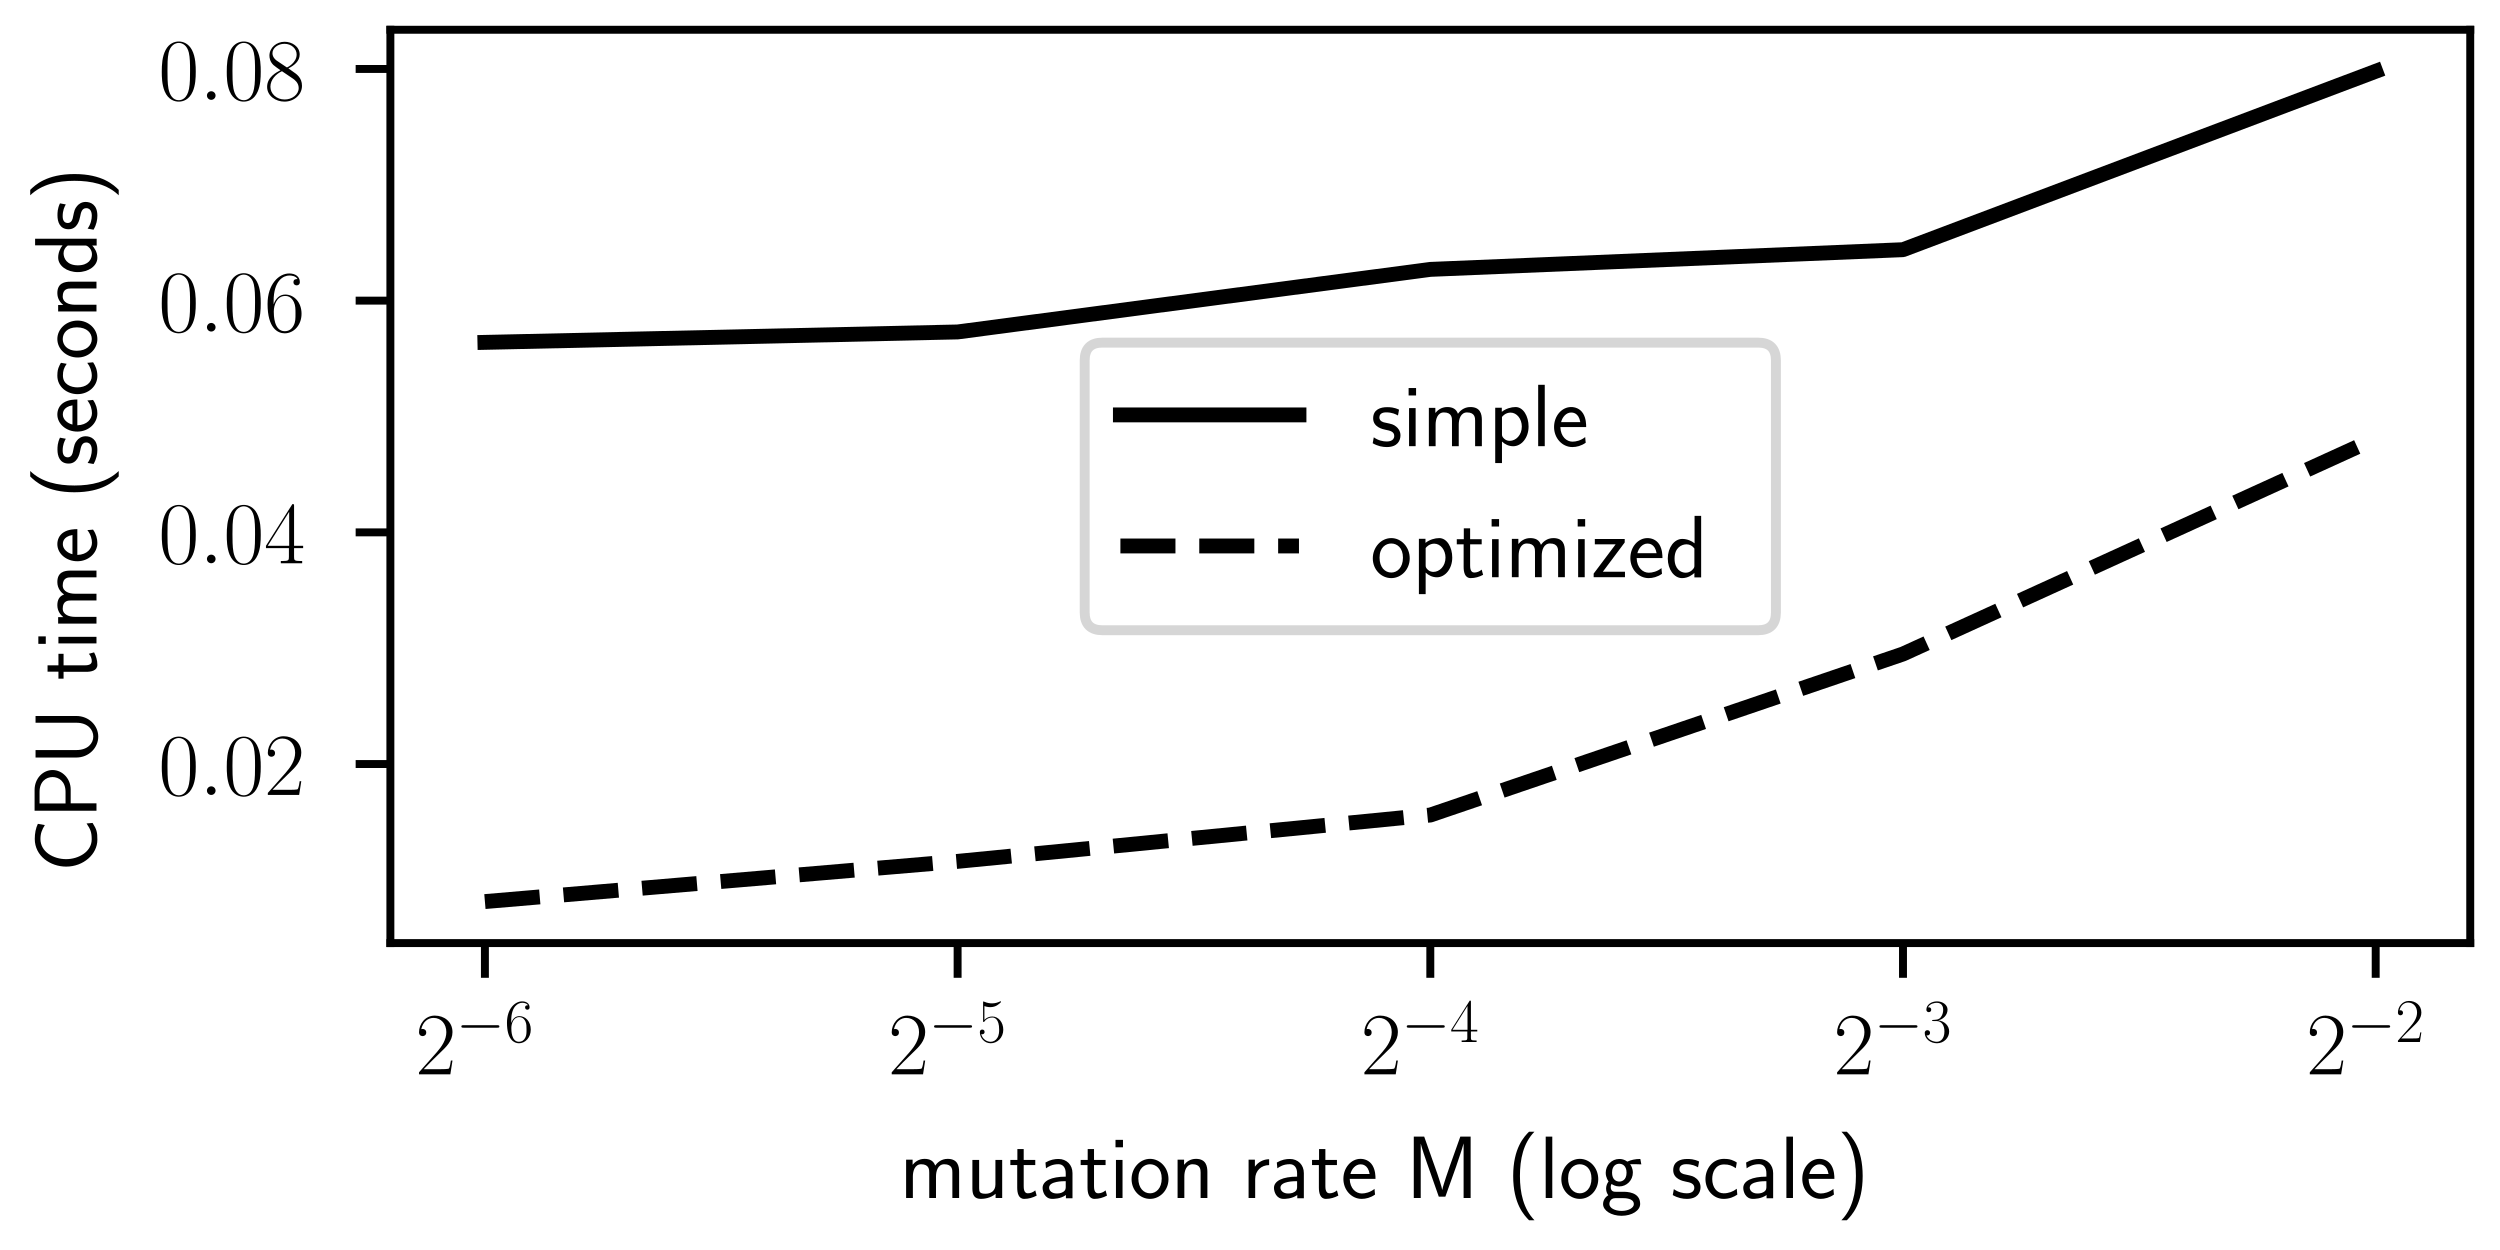
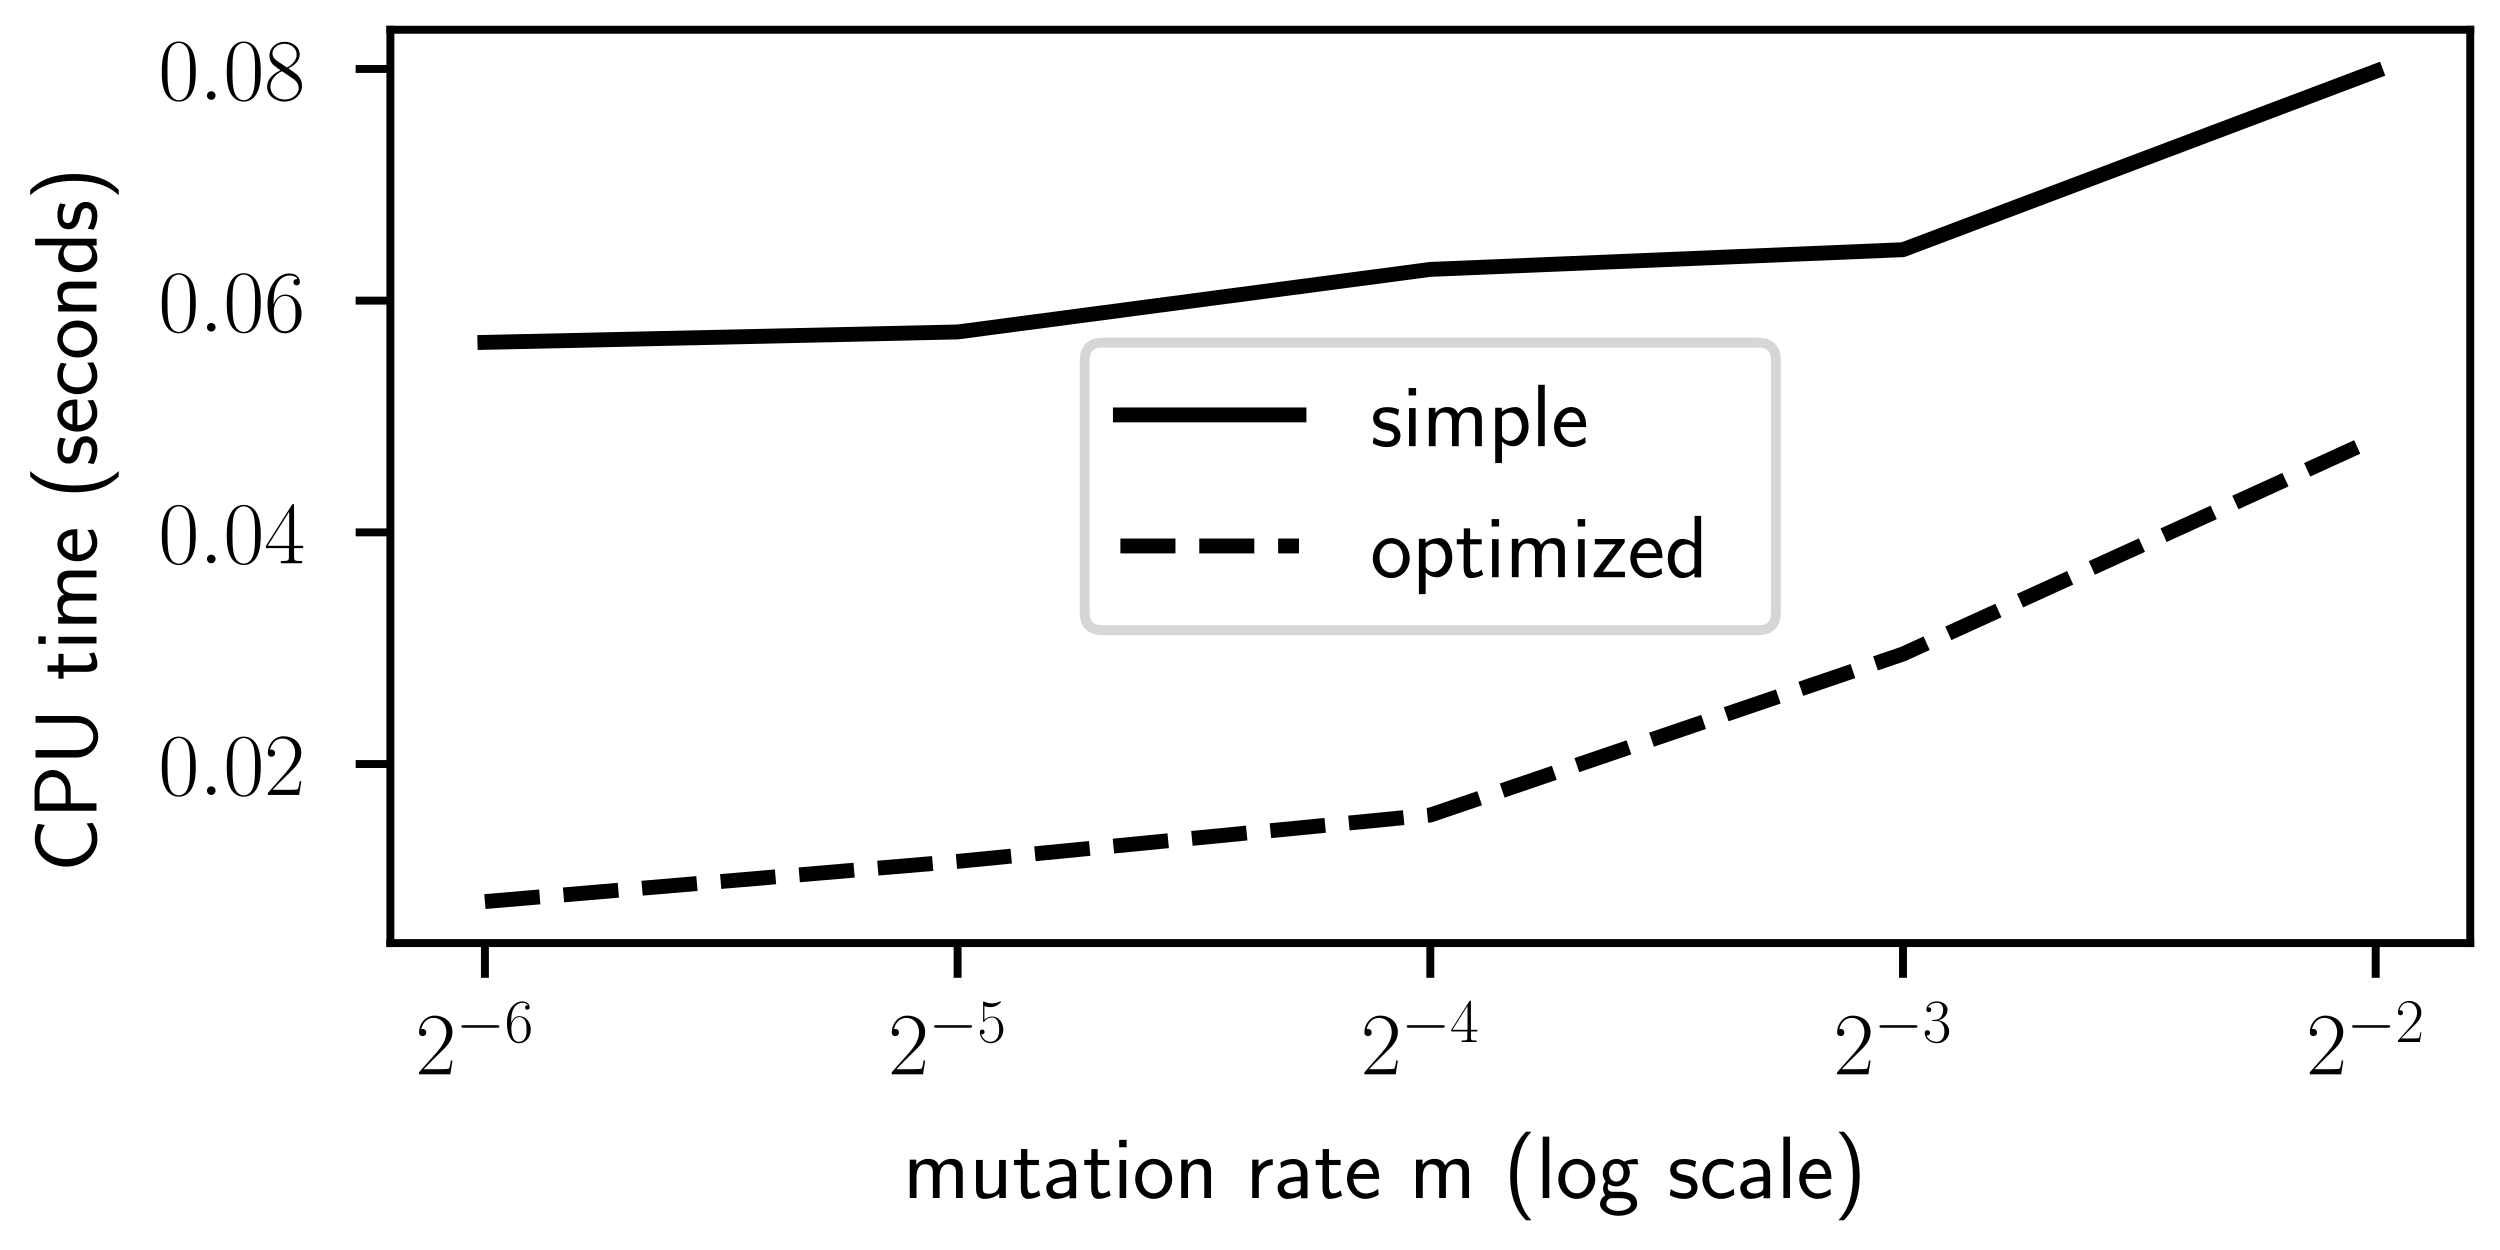
<svg xmlns="http://www.w3.org/2000/svg" xmlns:xlink="http://www.w3.org/1999/xlink" height="126pt" version="1.1" viewBox="0 0 252 126" width="252pt">
  <defs>
    <style type="text/css">*{stroke-linecap:butt;stroke-linejoin:round;}</style>
  </defs>
  <g id="figure_1">
    <g id="patch_1">
      <path d="M 0 126  L 252 126  L 252 0  L 0 0  z " style="fill:#ffffff;" />
    </g>
    <g id="axes_1">
      <g id="patch_2">
        <path d="M 39.35 95.063  L 249 95.063  L 249 3  L 39.35 3  z " style="fill:#ffffff;" />
      </g>
      <g id="matplotlib.axis_1">
        <g id="xtick_1">
          <g id="line2d_1">
            <defs>
-               <path d="M 0 0  L 0 3.5  " id="m22e99e08d0" style="stroke:#000000;stroke-width:0.8;" />
-             </defs>
-             <g>
-               <use style="stroke:#000000;stroke-width:0.8;" x="48.879" xlink:href="#m22e99e08d0" y="95.063" />
+               <path d="M 0 0  L 0 3.5  " id="m3635a3a504" style="stroke:#000000;stroke-width:0.8;" />
+             </defs>
+             <g>
+               <use style="stroke:#000000;stroke-width:0.8;" x="48.879" xlink:href="#m3635a3a504" y="95.063" />
            </g>
          </g>
          <g id="text_1">
            <g transform="translate(41.8707 108.2899)scale(0.09 -0.09)">
              <defs>
                <path d="M 41.703 15.453  L 39.906 15.453  C 38.906 8.375 38.094 7.172 37.703 6.562  C 37.203 5.766 30 5.766 28.594 5.766  L 9.406 5.766  C 13 9.672 20 16.75 28.5 24.953  C 34.594 30.734 41.703 37.531 41.703 47.422  C 41.703 59.219 32.297 66 21.797 66  C 10.797 66 4.094 56.312 4.094 47.344  C 4.094 43.438 7 42.938 8.203 42.938  C 9.203 42.938 12.203 43.547 12.203 47.031  C 12.203 50.109 9.594 51 8.203 51  C 7.594 51 7 50.906 6.594 50.703  C 8.5 59.219 14.297 63.406 20.406 63.406  C 29.094 63.406 34.797 56.516 34.797 47.422  C 34.797 38.734 29.703 31.25 24 24.75  L 4.094 2.281  L 4.094 0  L 39.297 0  z " id="CMR17-50" />
                <path d="M 65.906 23  C 67.594 23 69.406 23 69.406 25  C 69.406 27 67.594 27 65.906 27  L 11.797 27  C 10.094 27 8.297 27 8.297 25  C 8.297 23 10.094 23 11.797 23  z " id="CMSY10-0" />
                <path d="M 10.594 34  C 10.594 57.656 21.797 63 28.297 63  C 30.406 63 35.5 62.641 37.5 59  C 35.906 59 32.906 59 32.906 55.516  C 32.906 52.828 35.094 51.922 36.5 51.922  C 37.406 51.922 40.094 52.312 40.094 55.625  C 40.094 61.781 35.094 65.297 28.203 65.297  C 16.297 65.297 3.797 52.969 3.797 31  C 3.797 3.953 15.094 -2 23.094 -2  C 32.797 -2 42 6.672 42 20.047  C 42 32.516 33.906 41.594 23.703 41.594  C 17.594 41.594 13.094 37.609 10.594 30.625  z M 23.094 0.391  C 10.797 0.391 10.797 18.75 10.797 22.438  C 10.797 29.625 14.203 40 23.5 40  C 25.203 40 30.094 40 33.406 33.125  C 35.203 29.219 35.203 25.141 35.203 20.141  C 35.203 14.75 35.203 10.781 33.094 6.781  C 30.906 2.672 27.703 0.391 23.094 0.391  z " id="CMR17-54" />
              </defs>
              <use transform="scale(0.996264)" xlink:href="#CMR17-50" />
              <use transform="translate(45.69048 36.15364)scale(0.697382)" xlink:href="#CMSY10-0" />
              <use transform="translate(99.93147 36.15364)scale(0.697382)" xlink:href="#CMR17-54" />
            </g>
          </g>
        </g>
        <g id="xtick_2">
          <g id="line2d_2">
            <g>
-               <use style="stroke:#000000;stroke-width:0.8;" x="96.527" xlink:href="#m22e99e08d0" y="95.063" />
+               <use style="stroke:#000000;stroke-width:0.8;" x="96.527" xlink:href="#m3635a3a504" y="95.063" />
            </g>
          </g>
          <g id="text_2">
            <g transform="translate(89.51848 108.2899)scale(0.09 -0.09)">
              <defs>
                <path d="M 11.406 57.688  C 12.406 57.281 16.5 56 20.703 56  C 30 56 35.094 61.109 38 64.062  C 38 64.953 38 65.5 37.406 65.5  C 37.297 65.5 37.094 65.5 36.297 65.047  C 32.797 63.406 28.703 62.078 23.703 62.078  C 20.703 62.078 16.203 62.484 11.297 64.672  C 10.203 65.172 10 65.172 9.906 65.172  C 9.406 65.172 9.297 65.062 9.297 63.078  L 9.297 34.422  C 9.297 32.641 9.297 32.141 10.297 32.141  C 10.797 32.141 11 32.344 11.5 33.031  C 14.703 37.516 19.094 39.406 24.094 39.406  C 27.594 39.406 35.094 37.219 35.094 20.141  C 35.094 16.953 35.094 11.172 32.094 6.578  C 29.594 2.484 25.703 0.391 21.406 0.391  C 14.797 0.391 8.094 5 6.297 12.719  C 6.703 12.609 7.5 12.422 7.906 12.422  C 9.203 12.422 11.703 13.125 11.703 16.219  C 11.703 18.906 9.797 20 7.906 20  C 5.594 20 4.094 18.594 4.094 15.797  C 4.094 7.094 11 -2 21.594 -2  C 31.906 -2 41.703 6.875 41.703 19.75  C 41.703 31.719 33.906 41 24.203 41  C 19.094 41 14.797 39.109 11.406 35.531  z " id="CMR17-53" />
              </defs>
              <use transform="scale(0.996264)" xlink:href="#CMR17-50" />
              <use transform="translate(45.69048 36.15364)scale(0.697382)" xlink:href="#CMSY10-0" />
              <use transform="translate(99.93147 36.15364)scale(0.697382)" xlink:href="#CMR17-53" />
            </g>
          </g>
        </g>
        <g id="xtick_3">
          <g id="line2d_3">
            <g>
-               <use style="stroke:#000000;stroke-width:0.8;" x="144.175" xlink:href="#m22e99e08d0" y="95.063" />
+               <use style="stroke:#000000;stroke-width:0.8;" x="144.175" xlink:href="#m3635a3a504" y="95.063" />
            </g>
          </g>
          <g id="text_3">
            <g transform="translate(137.1663 108.2899)scale(0.09 -0.09)">
              <defs>
                <path d="M 33.594 64.406  C 33.594 66.5 33.5 66.5 31.703 66.5  L 2 19.594  L 2 17  L 27.797 17  L 27.797 7.141  C 27.797 3.5 27.594 2.5 20.594 2.5  L 18.703 2.5  L 18.703 0  C 21.906 0 27.297 0 30.703 0  C 34.094 0 39.5 0 42.703 0  L 42.703 2.5  L 40.797 2.5  C 33.797 2.5 33.594 3.5 33.594 7.141  L 33.594 17  L 43.797 17  L 43.797 19.594  L 33.594 19.594  z M 28.094 57.859  L 28.094 19.594  L 4 19.594  z " id="CMR17-52" />
              </defs>
              <use transform="scale(0.996264)" xlink:href="#CMR17-50" />
              <use transform="translate(45.69048 36.15364)scale(0.697382)" xlink:href="#CMSY10-0" />
              <use transform="translate(99.93147 36.15364)scale(0.697382)" xlink:href="#CMR17-52" />
            </g>
          </g>
        </g>
        <g id="xtick_4">
          <g id="line2d_4">
            <g>
-               <use style="stroke:#000000;stroke-width:0.8;" x="191.822" xlink:href="#m22e99e08d0" y="95.063" />
+               <use style="stroke:#000000;stroke-width:0.8;" x="191.822" xlink:href="#m3635a3a504" y="95.063" />
            </g>
          </g>
          <g id="text_4">
            <g transform="translate(184.814 108.2899)scale(0.09 -0.09)">
              <defs>
                <path d="M 22.094 33.703  C 31 33.703 34.906 25.969 34.906 17.031  C 34.906 5 28.5 0.391 22.703 0.391  C 17.406 0.391 8.797 3.031 6.094 10.828  C 6.594 10.625 7.094 10.625 7.594 10.625  C 10 10.625 11.797 12.219 11.797 14.812  C 11.797 17.703 9.594 19 7.594 19  C 5.906 19 3.297 18.203 3.297 14.469  C 3.297 5.234 12.297 -2 22.906 -2  C 34 -2 42.5 6.719 42.5 16.953  C 42.5 26.672 34.5 33.703 25 34.797  C 32.594 36.375 39.906 43.062 39.906 52.016  C 39.906 59.688 32 65.297 23 65.297  C 13.906 65.297 5.906 59.828 5.906 52.016  C 5.906 48.594 8.5 48 9.797 48  C 11.906 48 13.703 49.297 13.703 51.891  C 13.703 54.469 11.906 55.766 9.797 55.766  C 9.406 55.766 8.906 55.766 8.5 55.578  C 11.406 61.859 19.297 63 22.797 63  C 26.297 63 32.906 61.328 32.906 51.875  C 32.906 49.109 32.5 44.188 29.094 39.844  C 26.094 36 22.703 36 19.406 35.688  C 18.906 35.688 16.594 35.453 16.203 35.453  C 15.5 35.359 15.094 35.266 15.094 34.5  C 15.094 33.797 15.203 33.703 17.203 33.703  z " id="CMR17-51" />
              </defs>
              <use transform="scale(0.996264)" xlink:href="#CMR17-50" />
              <use transform="translate(45.69048 36.15364)scale(0.697382)" xlink:href="#CMSY10-0" />
              <use transform="translate(99.93147 36.15364)scale(0.697382)" xlink:href="#CMR17-51" />
            </g>
          </g>
        </g>
        <g id="xtick_5">
          <g id="line2d_5">
            <g>
-               <use style="stroke:#000000;stroke-width:0.8;" x="239.47" xlink:href="#m22e99e08d0" y="95.063" />
+               <use style="stroke:#000000;stroke-width:0.8;" x="239.47" xlink:href="#m3635a3a504" y="95.063" />
            </g>
          </g>
          <g id="text_5">
            <g transform="translate(232.4618 108.2899)scale(0.09 -0.09)">
              <use transform="scale(0.996264)" xlink:href="#CMR17-50" />
              <use transform="translate(45.69048 36.15364)scale(0.697382)" xlink:href="#CMSY10-0" />
              <use transform="translate(99.93147 36.15364)scale(0.697382)" xlink:href="#CMR17-50" />
            </g>
          </g>
        </g>
        <g id="text_6">
-           <g transform="translate(90.67221 120.7582)scale(0.09 -0.09)">
+           <g transform="translate(91.0389 120.7582)scale(0.09 -0.09)">
            <defs>
              <path d="M 67 29.328  C 67 36.062 65.297 44 54.094 44  C 46.594 44 42.094 39.312 40.094 36.422  C 38.297 41.719 34.094 44 28.094 44  C 21.297 44 17 40.125 14.703 37.328  L 14.703 43.094  L 7.406 43.094  L 7.406 0  L 15 0  L 15 24.359  C 15 30.297 17.203 37.938 24.297 37.938  C 33.406 37.938 33.406 31.5 33.406 28.578  L 33.406 0  L 41 0  L 41 24.359  C 41 30.297 43.203 37.938 50.297 37.938  C 59.406 37.938 59.406 31.5 59.406 28.578  L 59.406 0  L 67 0  z " id="CMSS17-109" />
              <path d="M 40.906 42.797  L 33.297 42.797  L 33.297 15.188  C 33.297 7.781 27.906 4.781 22.203 4.781  C 15.594 4.781 15 6.984 15 11.078  L 15 42.797  L 7.406 42.797  L 7.406 10.594  C 7.406 2.797 10.094 -1 17 -1  C 20.406 -1 28.094 -0.203 33.5 4.781  L 33.5 0  L 40.906 0  z " id="CMSS17-117" />
              <path d="M 16.703 37  L 29.703 37  L 29.703 42.766  L 16.703 42.766  L 16.703 55  L 9.594 55  L 9.594 42.766  L 1.703 42.766  L 1.703 37  L 9.406 37  L 9.406 11.703  C 9.406 6 10.703 -1 17.297 -1  C 22.297 -1 26.906 0.391 31.297 2.688  L 29.703 8.562  C 27.297 6.469 24.406 5.266 21.297 5.266  C 16.906 5.266 16.703 10.875 16.703 13.375  z " id="CMSS17-116" />
              <path d="M 37.594 27.984  C 37.594 37.375 30.906 43.875 21.906 43.875  C 17.5 43.875 12.703 43.078 7.203 39.891  L 7.797 33.359  C 10.297 35.125 14.594 38 21.797 38  C 26.906 38 30 34.062 30 27.844  L 30 24  C 14 24 4 19.344 4 11.344  C 4 7.203 6.5 -1 14.797 -1  C 16.297 -1 24.406 -1 30.203 3.391  L 30.203 -0.297  L 37.594 -0.297  z M 30 12.75  C 30 10.953 30 8.562 27 6.781  C 24.406 5.078 21.094 5.078 19.703 5.078  C 14.703 5.078 11.297 7.984 11.297 11.625  C 11.297 18.922 26.906 18.922 30 18.922  z " id="CMSS17-97" />
              <path d="M 15.297 65.359  L 6.906 65.359  L 6.906 57  L 15.297 57  z M 14.797 42.797  L 7.406 42.797  L 7.406 0  L 14.797 0  z " id="CMSS17-105" />
              <path d="M 44.203 21.188  C 44.203 34 34.703 44 23.5 44  C 12 44 2.703 33.703 2.703 21.188  C 2.703 8.5 12.297 -1 23.406 -1  C 34.797 -1 44.203 8.797 44.203 21.188  z M 23.5 5.266  C 16.406 5.266 10.297 11.078 10.297 22  C 10.297 33.609 17.406 37.922 23.406 37.922  C 29.906 37.922 36.594 33.219 36.594 22  C 36.594 10.672 30.094 5.266 23.5 5.266  z " id="CMSS17-111" />
              <path d="M 40.906 29.328  C 40.906 35.672 39.406 44 28.094 44  C 21.703 44 17.5 40.719 14.703 37.328  L 14.703 43.094  L 7.406 43.094  L 7.406 0  L 15 0  L 15 24.359  C 15 30.688 17.406 37.938 24.203 37.938  C 33 37.938 33.297 32 33.297 28.578  L 33.297 0  L 40.906 0  z " id="CMSS17-110" />
              <path d="M 14.906 21.297  C 14.906 30.703 21.797 37 30.594 37  L 30.594 43.578  C 24.203 43.578 18.203 40.391 14.594 35.203  L 14.594 43.094  L 7.5 43.094  L 7.5 0  L 14.906 0  z " id="CMSS17-114" />
              <path d="M 39.094 21.516  C 39.094 24.844 38.906 31.297 35.703 36.641  C 32.203 42.391 26.5 44 22.203 44  C 11.797 44 3 34.188 3 21.484  C 3 9.094 12.094 -1 23.594 -1  C 28.094 -1 33.594 0.297 38.594 3.875  C 38.594 4.281 38.406 6.469 38.297 6.562  C 38.297 6.766 38 9.844 38 10.25  C 33.203 6.359 27.703 5.078 23.703 5.078  C 17.297 5.078 10.406 10.422 10.094 21.516  z M 10.906 27  C 12.203 32.562 16.594 37.828 22.203 37.828  C 23.703 37.828 30.703 37.828 32.5 27  z " id="CMSS17-101" />
-               <path d="M 49.906 37.047  L 45.094 23.016  C 44.297 20.422 41.594 12.359 41 9.172  L 40.906 9.172  C 40.594 11.172 40 13.266 38.406 18.344  C 37.5 21.328 36.5 24.406 35.5 27.203  L 20.703 69  L 9 69  L 9 0  L 16.797 0  L 16.797 60.938  L 16.906 60.938  C 16.906 60.844 17.797 56.453 23.906 39.047  L 37.094 1.5  L 44.5 1.5  L 56.406 34.859  C 57.203 37.156 59.703 44.422 60.797 47.906  C 61.797 50.891 64.297 58.25 64.906 61.141  L 65 61.141  L 65 0  L 72.906 0  L 72.906 69  L 61.297 69  z " id="CMSS17-77" />
              <path d="M 25.203 74.5  C 19.797 69.016 7.406 56.266 7.406 24.812  C 7.406 -6.766 19.797 -19.422 25.203 -25  L 31.297 -25  C 19 -12.25 15 5.578 15 24.703  C 15 43.719 18.797 61.656 31.297 74.5  z " id="CMSS17-40" />
              <path d="M 14.797 69  L 7.406 69  L 7.406 0  L 14.797 0  z " id="CMSS17-108" />
              <path d="M 44.5 43.875  C 38.797 43.875 33.906 42.781 29.906 40.891  C 26.594 43.391 23.203 43.875 20.906 43.875  C 12.203 43.875 5.594 36.703 5.594 28.344  C 5.594 22.938 8.594 18.859 8.797 18.672  C 7 16.172 6 13.484 6 10.5  C 6 7 7.406 4.516 8.5 3.125  C 3.297 -0.047 2.594 -4.906 2.594 -6.797  C 2.594 -14.031 11.703 -20 23.406 -20  C 35.203 -20 44.297 -14.031 44.297 -6.688  C 44.297 7 29 7 24.797 7  L 16.703 7  C 15.203 7 11.203 7 11.203 12.359  C 11.203 14.391 12.094 15.688 12.203 15.781  C 13.703 14.688 16.797 13 20.906 13  C 29.203 13 36.094 19.969 36.094 28.547  C 36.094 33.312 33.906 36.797 33 38  L 33.297 38  C 33.594 38 37.797 38 39.297 38  C 42.5 38 42.797 37.953 45.594 37.797  z M 20.906 18.469  C 17.5 18.469 12.703 20.547 12.703 28.484  C 12.703 37.109 18.203 38.5 20.797 38.5  C 24.203 38.5 29 36.422 29 28.484  C 29 19.859 23.5 18.469 20.906 18.469  z M 24.703 -0.156  C 27.094 -0.156 37.203 -0.156 37.203 -6.906  C 37.203 -11.156 31 -14.516 23.5 -14.516  C 15.906 -14.516 9.703 -11.25 9.703 -6.797  C 9.703 -6.297 9.703 -0.156 16.594 -0.156  z " id="CMSS17-103" />
              <path d="M 32.203 41.047  C 26.297 43.859 21.703 43.859 18.703 43.859  C 11.594 43.859 3.094 41.375 3.094 31.297  C 3.094 21.234 14.094 19.031 17.094 18.422  C 21.703 17.531 26.797 16.531 26.797 11.562  C 26.797 5.266 19.594 5.266 18.297 5.266  C 14.297 5.266 8.797 6.359 3.797 9.969  L 2.594 3.281  C 8.297 0 13.797 -1 18.406 -1  C 30.703 -1 33.797 6.5 33.797 12.203  C 33.797 17.094 31 20.391 29.094 21.891  C 25.797 24.5 24.594 24.797 16.406 26.5  C 15 26.703 10.094 27.797 10.094 32.281  C 10.094 38 16.406 38 17.797 38  C 24.297 38 28.297 35.984 31 34.5  z " id="CMSS17-115" />
              <path d="M 38.5 39.703  C 38.5 40.391 33.906 42.406 32.703 42.797  C 29.406 44 25.203 44 24.094 44  C 11.094 44 3.297 32.703 3.297 21.297  C 3.297 9.297 12 -1 23.703 -1  C 30.406 -1 35.203 1.188 39.094 3.781  L 38.5 10.375  C 34.203 7.078 29.203 5.266 23.797 5.266  C 16 5.266 10.906 12.094 10.906 21.391  C 10.906 28.609 14.203 37.719 24.203 37.719  C 29.703 37.719 32.797 36.609 37.406 33.516  z " id="CMSS17-99" />
              <path d="M 11.297 -25  C 16.703 -19.516 29.094 -6.766 29.094 24.703  C 29.094 56.266 16.703 68.922 11.297 74.5  L 5.203 74.5  C 17.5 61.75 21.5 43.922 21.5 24.812  C 21.5 5.781 17.703 -12.156 5.203 -25  z " id="CMSS17-41" />
            </defs>
            <use transform="scale(0.996264)" xlink:href="#CMSS17-109" />
            <use transform="translate(74.22925 0)scale(0.996264)" xlink:href="#CMSS17-117" />
            <use transform="translate(122.4342 0)scale(0.996264)" xlink:href="#CMSS17-116" />
            <use transform="translate(156.2658 0)scale(0.996264)" xlink:href="#CMSS17-97" />
            <use transform="translate(201.1877 0)scale(0.996264)" xlink:href="#CMSS17-116" />
            <use transform="translate(235.0193 0)scale(0.996264)" xlink:href="#CMSS17-105" />
            <use transform="translate(257.2 0)scale(0.996264)" xlink:href="#CMSS17-111" />
            <use transform="translate(304.0436 0)scale(0.996264)" xlink:href="#CMSS17-110" />
            <use transform="translate(383.4777 0)scale(0.996264)" xlink:href="#CMSS17-114" />
            <use transform="translate(415.3874 0)scale(0.996264)" xlink:href="#CMSS17-97" />
            <use transform="translate(460.3093 0)scale(0.996264)" xlink:href="#CMSS17-116" />
            <use transform="translate(494.1409 0)scale(0.996264)" xlink:href="#CMSS17-101" />
-             <use transform="translate(567.0088 0)scale(0.996264)" xlink:href="#CMSS17-77" />
-             <use transform="translate(679.914 0)scale(0.996264)" xlink:href="#CMSS17-40" />
-             <use transform="translate(716.3479 0)scale(0.996264)" xlink:href="#CMSS17-108" />
-             <use transform="translate(738.5286 0)scale(0.996264)" xlink:href="#CMSS17-111" />
-             <use transform="translate(785.3723 0)scale(0.996264)" xlink:href="#CMSS17-103" />
-             <use transform="translate(863.445 0)scale(0.996264)" xlink:href="#CMSS17-115" />
-             <use transform="translate(899.3585 0)scale(0.996264)" xlink:href="#CMSS17-99" />
-             <use transform="translate(940.9974 0)scale(0.996264)" xlink:href="#CMSS17-97" />
-             <use transform="translate(985.9193 0)scale(0.996264)" xlink:href="#CMSS17-108" />
-             <use transform="translate(1008.1 0)scale(0.996264)" xlink:href="#CMSS17-101" />
-             <use transform="translate(1049.739 0)scale(0.996264)" xlink:href="#CMSS17-41" />
+             <use transform="translate(567.0088 0)scale(0.996264)" xlink:href="#CMSS17-109" />
+             <use transform="translate(672.4672 0)scale(0.996264)" xlink:href="#CMSS17-40" />
+             <use transform="translate(708.9011 0)scale(0.996264)" xlink:href="#CMSS17-108" />
+             <use transform="translate(731.0819 0)scale(0.996264)" xlink:href="#CMSS17-111" />
+             <use transform="translate(777.9255 0)scale(0.996264)" xlink:href="#CMSS17-103" />
+             <use transform="translate(855.9982 0)scale(0.996264)" xlink:href="#CMSS17-115" />
+             <use transform="translate(891.9118 0)scale(0.996264)" xlink:href="#CMSS17-99" />
+             <use transform="translate(933.5506 0)scale(0.996264)" xlink:href="#CMSS17-97" />
+             <use transform="translate(978.4725 0)scale(0.996264)" xlink:href="#CMSS17-108" />
+             <use transform="translate(1000.653 0)scale(0.996264)" xlink:href="#CMSS17-101" />
+             <use transform="translate(1042.292 0)scale(0.996264)" xlink:href="#CMSS17-41" />
          </g>
        </g>
      </g>
      <g id="matplotlib.axis_2">
        <g id="ytick_1">
          <g id="line2d_6">
            <defs>
-               <path d="M 0 0  L -3.5 0  " id="m5cc29891ae" style="stroke:#000000;stroke-width:0.8;" />
-             </defs>
-             <g>
-               <use style="stroke:#000000;stroke-width:0.8;" x="39.35" xlink:href="#m5cc29891ae" y="77.017" />
+               <path d="M 0 0  L -3.5 0  " id="meb46c1e574" style="stroke:#000000;stroke-width:0.8;" />
+             </defs>
+             <g>
+               <use style="stroke:#000000;stroke-width:0.8;" x="39.35" xlink:href="#meb46c1e574" y="77.017" />
            </g>
          </g>
          <g id="text_7">
            <g transform="translate(15.96662 80.13055)scale(0.09 -0.09)">
              <defs>
                <path d="M 42 31.641  C 42 37.75 41.906 48.125 37.703 56.109  C 34 63.109 28.094 65.594 22.906 65.594  C 18.094 65.594 12 63.406 8.203 56.203  C 4.203 48.719 3.797 39.438 3.797 31.641  C 3.797 25.953 3.906 17.281 7 9.672  C 11.297 -0.609 19 -2 22.906 -2  C 27.5 -2 34.5 -0.109 38.594 9.375  C 41.594 16.281 42 24.359 42 31.641  z M 22.906 -0.406  C 16.5 -0.406 12.703 5.078 11.297 12.688  C 10.203 18.562 10.203 27.156 10.203 32.75  C 10.203 40.438 10.203 46.828 11.5 52.922  C 13.406 61.391 19 64 22.906 64  C 27 64 32.297 61.297 34.203 53.125  C 35.5 47.438 35.594 40.734 35.594 32.75  C 35.594 26.25 35.594 18.266 34.406 12.375  C 32.297 1.484 26.406 -0.406 22.906 -0.406  z " id="CMR17-48" />
                <path d="M 18.406 4.797  C 18.406 7.688 16 9.672 13.594 9.672  C 10.703 9.672 8.703 7.281 8.703 4.891  C 8.703 2 11.094 0 13.5 0  C 16.406 0 18.406 2.391 18.406 4.797  z " id="CMMI12-58" />
              </defs>
              <use transform="scale(0.996264)" xlink:href="#CMR17-48" />
              <use transform="translate(45.69048 0)scale(0.996264)" xlink:href="#CMMI12-58" />
              <use transform="translate(72.78765 0)scale(0.996264)" xlink:href="#CMR17-48" />
              <use transform="translate(118.4781 0)scale(0.996264)" xlink:href="#CMR17-50" />
            </g>
          </g>
        </g>
        <g id="ytick_2">
          <g id="line2d_7">
            <g>
-               <use style="stroke:#000000;stroke-width:0.8;" x="39.35" xlink:href="#m5cc29891ae" y="53.662" />
+               <use style="stroke:#000000;stroke-width:0.8;" x="39.35" xlink:href="#meb46c1e574" y="53.662" />
            </g>
          </g>
          <g id="text_8">
            <g transform="translate(15.96662 56.77527)scale(0.09 -0.09)">
              <use transform="scale(0.996264)" xlink:href="#CMR17-48" />
              <use transform="translate(45.69048 0)scale(0.996264)" xlink:href="#CMMI12-58" />
              <use transform="translate(72.78765 0)scale(0.996264)" xlink:href="#CMR17-48" />
              <use transform="translate(118.4781 0)scale(0.996264)" xlink:href="#CMR17-52" />
            </g>
          </g>
        </g>
        <g id="ytick_3">
          <g id="line2d_8">
            <g>
-               <use style="stroke:#000000;stroke-width:0.8;" x="39.35" xlink:href="#m5cc29891ae" y="30.307" />
+               <use style="stroke:#000000;stroke-width:0.8;" x="39.35" xlink:href="#meb46c1e574" y="30.307" />
            </g>
          </g>
          <g id="text_9">
            <g transform="translate(15.96662 33.41998)scale(0.09 -0.09)">
              <use transform="scale(0.996264)" xlink:href="#CMR17-48" />
              <use transform="translate(45.69048 0)scale(0.996264)" xlink:href="#CMMI12-58" />
              <use transform="translate(72.78765 0)scale(0.996264)" xlink:href="#CMR17-48" />
              <use transform="translate(118.4781 0)scale(0.996264)" xlink:href="#CMR17-54" />
            </g>
          </g>
        </g>
        <g id="ytick_4">
          <g id="line2d_9">
            <g>
-               <use style="stroke:#000000;stroke-width:0.8;" x="39.35" xlink:href="#m5cc29891ae" y="6.951" />
+               <use style="stroke:#000000;stroke-width:0.8;" x="39.35" xlink:href="#meb46c1e574" y="6.951" />
            </g>
          </g>
          <g id="text_10">
            <g transform="translate(15.96662 10.0647)scale(0.09 -0.09)">
              <defs>
                <path d="M 27.203 35.375  C 33.5 38.547 39.906 43.328 39.906 50.984  C 39.906 60.016 31.094 65.297 23 65.297  C 13.906 65.297 5.906 58.734 5.906 49.688  C 5.906 47.203 6.5 42.922 10.406 39.141  C 11.406 38.156 15.594 35.172 18.297 33.281  C 13.797 30.984 3.297 25.531 3.297 14.594  C 3.297 4.359 13.094 -2 22.797 -2  C 33.5 -2 42.5 5.656 42.5 15.781  C 42.5 24.844 36.406 29.016 32.406 31.703  z M 14.094 44.094  C 13.297 44.594 9.297 47.672 9.297 52.359  C 9.297 58.422 15.594 63 22.797 63  C 30.703 63 36.5 57.438 36.5 50.969  C 36.5 41.703 26.094 36.422 25.594 36.422  C 25.5 36.422 25.406 36.422 24.594 37.031  z M 32.5 23.734  C 34 22.641 38.797 19.375 38.797 13.297  C 38.797 5.953 31.406 0.391 23 0.391  C 13.906 0.391 7 6.844 7 14.688  C 7 22.547 13.094 29.094 20 32.188  z " id="CMR17-56" />
              </defs>
              <use transform="scale(0.996264)" xlink:href="#CMR17-48" />
              <use transform="translate(45.69048 0)scale(0.996264)" xlink:href="#CMMI12-58" />
              <use transform="translate(72.78765 0)scale(0.996264)" xlink:href="#CMR17-48" />
              <use transform="translate(118.4781 0)scale(0.996264)" xlink:href="#CMR17-56" />
            </g>
          </g>
        </g>
        <g id="text_11">
          <g transform="translate(9.725022 87.91066)rotate(-90)scale(0.09 -0.09)">
            <defs>
              <path d="M 54.703 11.156  C 48 6.672 44.906 5.375 36.797 5.375  C 22.797 5.375 14.594 20.359 14.594 34.047  C 14.594 48.625 23 63 37.203 63  C 43.594 63 47.797 61.219 52.906 58.047  L 54.297 65.891  C 49.5 68.281 43.406 69.375 37.297 69.375  C 18.094 69.375 6.203 51.812 6.203 34.047  C 6.203 14.484 20.297 -1 36.297 -1  C 44.906 -1 47.906 -0.297 55.297 4.375  z " id="CMSS17-67" />
              <path d="M 32.906 29  C 44.906 29 54.703 38.328 54.703 49.344  C 54.703 60.156 45.297 69.578 32.297 69.578  L 8.906 69.578  L 8.906 0  L 17.297 0  L 17.297 29  z M 30.094 64  C 41.703 64 46.797 56.672 46.797 49.328  C 46.797 42.5 42.094 34.781 30.094 34.781  L 17.094 34.781  L 17.094 64  z " id="CMSS17-80" />
              <path d="M 55.5 68.5  L 47.906 68.5  L 47.906 22.641  C 47.906 9.438 39.797 3.578 32.406 3.578  C 24.797 3.578 17.203 9.734 17.203 22.547  L 17.203 68.5  L 8.797 68.5  L 8.797 22.719  C 8.797 8.422 19.906 -2 32.297 -2  C 44.703 -2 55.5 8.422 55.5 22.719  z " id="CMSS17-85" />
              <path d="M 40.797 69  L 33.406 69  L 33.406 38.094  C 30.297 40.672 25.203 43.062 19.594 43.062  C 10.5 43.062 3.297 33.297 3.297 21.047  C 3.297 8.781 10.406 -1 19.297 -1  C 26.203 -1 30.797 2.688 33.203 4.781  L 33.203 -0.203  L 40.797 -0.203  z M 33.203 13.062  C 33.203 11.672 33.203 10.203 30.094 7.531  C 28.094 5.859 25.703 5.078 23.406 5.078  C 18 5.078 10.906 9 10.906 20.938  C 10.906 33.344 18.906 37 24.406 37  C 28.094 37 31.094 35.219 33.203 32.266  z " id="CMSS17-100" />
            </defs>
            <use transform="scale(0.996264)" xlink:href="#CMSS17-67" />
            <use transform="translate(59.85577 0)scale(0.996264)" xlink:href="#CMSS17-80" />
            <use transform="translate(119.5914 0)scale(0.996264)" xlink:href="#CMSS17-85" />
            <use transform="translate(214.9602 0)scale(0.996264)" xlink:href="#CMSS17-116" />
            <use transform="translate(248.7918 0)scale(0.996264)" xlink:href="#CMSS17-105" />
            <use transform="translate(270.9725 0)scale(0.996264)" xlink:href="#CMSS17-109" />
            <use transform="translate(345.2018 0)scale(0.996264)" xlink:href="#CMSS17-101" />
            <use transform="translate(418.0697 0)scale(0.996264)" xlink:href="#CMSS17-40" />
            <use transform="translate(454.5036 0)scale(0.996264)" xlink:href="#CMSS17-115" />
            <use transform="translate(490.4171 0)scale(0.996264)" xlink:href="#CMSS17-101" />
            <use transform="translate(532.056 0)scale(0.996264)" xlink:href="#CMSS17-99" />
            <use transform="translate(573.6948 0)scale(0.996264)" xlink:href="#CMSS17-111" />
            <use transform="translate(620.5384 0)scale(0.996264)" xlink:href="#CMSS17-110" />
            <use transform="translate(668.7434 0)scale(0.996264)" xlink:href="#CMSS17-100" />
            <use transform="translate(716.9483 0)scale(0.996264)" xlink:href="#CMSS17-115" />
            <use transform="translate(752.8618 0)scale(0.996264)" xlink:href="#CMSS17-41" />
          </g>
        </g>
      </g>
      <g id="line2d_10">
-         <path clip-path="url(#p585f0e479f)" d="M 48.879 34.511  L 96.527 33.46  L 144.175 27.154  L 191.822 25.168  L 239.47 7.185  " style="fill:none;stroke:#000000;stroke-linecap:square;stroke-width:1.5;" />
+         <path clip-path="url(#p7633cf387a)" d="M 48.879 34.511  L 96.527 33.46  L 144.175 27.154  L 191.822 25.168  L 239.47 7.185  " style="fill:none;stroke:#000000;stroke-linecap:square;stroke-width:1.5;" />
      </g>
      <g id="line2d_11">
-         <path clip-path="url(#p585f0e479f)" d="M 48.879 90.879  L 96.527 86.826  L 144.175 82.155  L 191.822 65.923  L 239.47 44.203  " style="fill:none;stroke:#000000;stroke-dasharray:5.55,2.4;stroke-dashoffset:0;stroke-width:1.5;" />
+         <path clip-path="url(#p7633cf387a)" d="M 48.879 90.879  L 96.527 86.826  L 144.175 82.155  L 191.822 65.923  L 239.47 44.203  " style="fill:none;stroke:#000000;stroke-dasharray:5.55,2.4;stroke-dashoffset:0;stroke-width:1.5;" />
      </g>
      <g id="patch_3">
        <path d="M 39.35 95.063  L 39.35 3  " style="fill:none;stroke:#000000;stroke-linecap:square;stroke-linejoin:miter;stroke-width:0.8;" />
      </g>
      <g id="patch_4">
        <path d="M 249 95.063  L 249 3  " style="fill:none;stroke:#000000;stroke-linecap:square;stroke-linejoin:miter;stroke-width:0.8;" />
      </g>
      <g id="patch_5">
        <path d="M 39.35 95.063  L 249 95.063  " style="fill:none;stroke:#000000;stroke-linecap:square;stroke-linejoin:miter;stroke-width:0.8;" />
      </g>
      <g id="patch_6">
        <path d="M 39.35 3  L 249 3  " style="fill:none;stroke:#000000;stroke-linecap:square;stroke-linejoin:miter;stroke-width:0.8;" />
      </g>
      <g id="legend_1">
        <g id="patch_7">
          <path d="M 111.136 63.528  L 177.213 63.528  Q 179.013 63.528 179.013 61.728  L 179.013 36.336  Q 179.013 34.536 177.213 34.536  L 111.136 34.536  Q 109.336 34.536 109.336 36.336  L 109.336 61.728  Q 109.336 63.528 111.136 63.528  z " style="fill:#ffffff;opacity:0.8;stroke:#cccccc;stroke-linejoin:miter;" />
        </g>
        <g id="line2d_12">
          <path d="M 112.936 41.824  L 130.936 41.824  " style="fill:none;stroke:#000000;stroke-linecap:square;stroke-width:1.5;" />
        </g>
        <g id="line2d_13" />
        <g id="text_12">
          <g transform="translate(138.1364 44.97417)scale(0.09 -0.09)">
            <defs>
              <path d="M 15.094 5.203  C 18.406 2.016 22.906 -0.078 27.703 -0.078  C 37 -0.078 45 9.422 45 22.062  C 45 33.734 39 44 30.406 44  C 25.406 44 19.406 42.219 14.906 38.625  L 14.906 43.203  L 7.5 43.203  L 7.5 -19  L 15.094 -19  z M 15.094 32.812  C 15.906 34 19.297 37.734 24.797 37.734  C 31.797 37.734 37.406 30.625 37.406 22.062  C 37.406 12.297 30.594 6 23.906 6  C 21.906 6 19.797 6.484 17.797 8.172  C 15.094 10.531 15.094 12 15.094 13.391  z " id="CMSS17-112" />
            </defs>
            <use transform="scale(0.996264)" xlink:href="#CMSS17-115" />
            <use transform="translate(35.91354 0)scale(0.996264)" xlink:href="#CMSS17-105" />
            <use transform="translate(58.09427 0)scale(0.996264)" xlink:href="#CMSS17-109" />
            <use transform="translate(132.3235 0)scale(0.996264)" xlink:href="#CMSS17-112" />
            <use transform="translate(180.5285 0)scale(0.996264)" xlink:href="#CMSS17-108" />
            <use transform="translate(202.7092 0)scale(0.996264)" xlink:href="#CMSS17-101" />
          </g>
        </g>
        <g id="line2d_14">
          <path d="M 112.936 55.034  L 130.936 55.034  " style="fill:none;stroke:#000000;stroke-dasharray:5.55,2.4;stroke-dashoffset:0;stroke-width:1.5;" />
        </g>
        <g id="line2d_15" />
        <g id="text_13">
          <g transform="translate(138.1364 58.18448)scale(0.09 -0.09)">
            <defs>
              <path d="M 37.5 39.094  L 37.5 42.969  L 3.906 42.969  L 3.906 37  L 16.703 37  C 17.906 37 19.094 37 20.297 37  L 27.297 37  L 2.594 4.078  L 2.594 0  L 37.797 0  L 37.797 6.172  L 24.203 6.172  C 23 6.172 21.797 6.172 20.594 6.172  L 12.906 6.172  z " id="CMSS17-122" />
            </defs>
            <use transform="scale(0.996264)" xlink:href="#CMSS17-111" />
            <use transform="translate(46.84362 0)scale(0.996264)" xlink:href="#CMSS17-112" />
            <use transform="translate(95.04857 0)scale(0.996264)" xlink:href="#CMSS17-116" />
            <use transform="translate(128.8801 0)scale(0.996264)" xlink:href="#CMSS17-105" />
            <use transform="translate(151.0609 0)scale(0.996264)" xlink:href="#CMSS17-109" />
            <use transform="translate(225.2901 0)scale(0.996264)" xlink:href="#CMSS17-105" />
            <use transform="translate(247.4708 0)scale(0.996264)" xlink:href="#CMSS17-122" />
            <use transform="translate(288.1487 0)scale(0.996264)" xlink:href="#CMSS17-101" />
            <use transform="translate(329.7875 0)scale(0.996264)" xlink:href="#CMSS17-100" />
          </g>
        </g>
      </g>
    </g>
  </g>
  <defs>
-     <clipPath id="p585f0e479f">
+     <clipPath id="p7633cf387a">
      <rect height="92.063" width="209.65" x="39.35" y="3" />
    </clipPath>
  </defs>
</svg>
